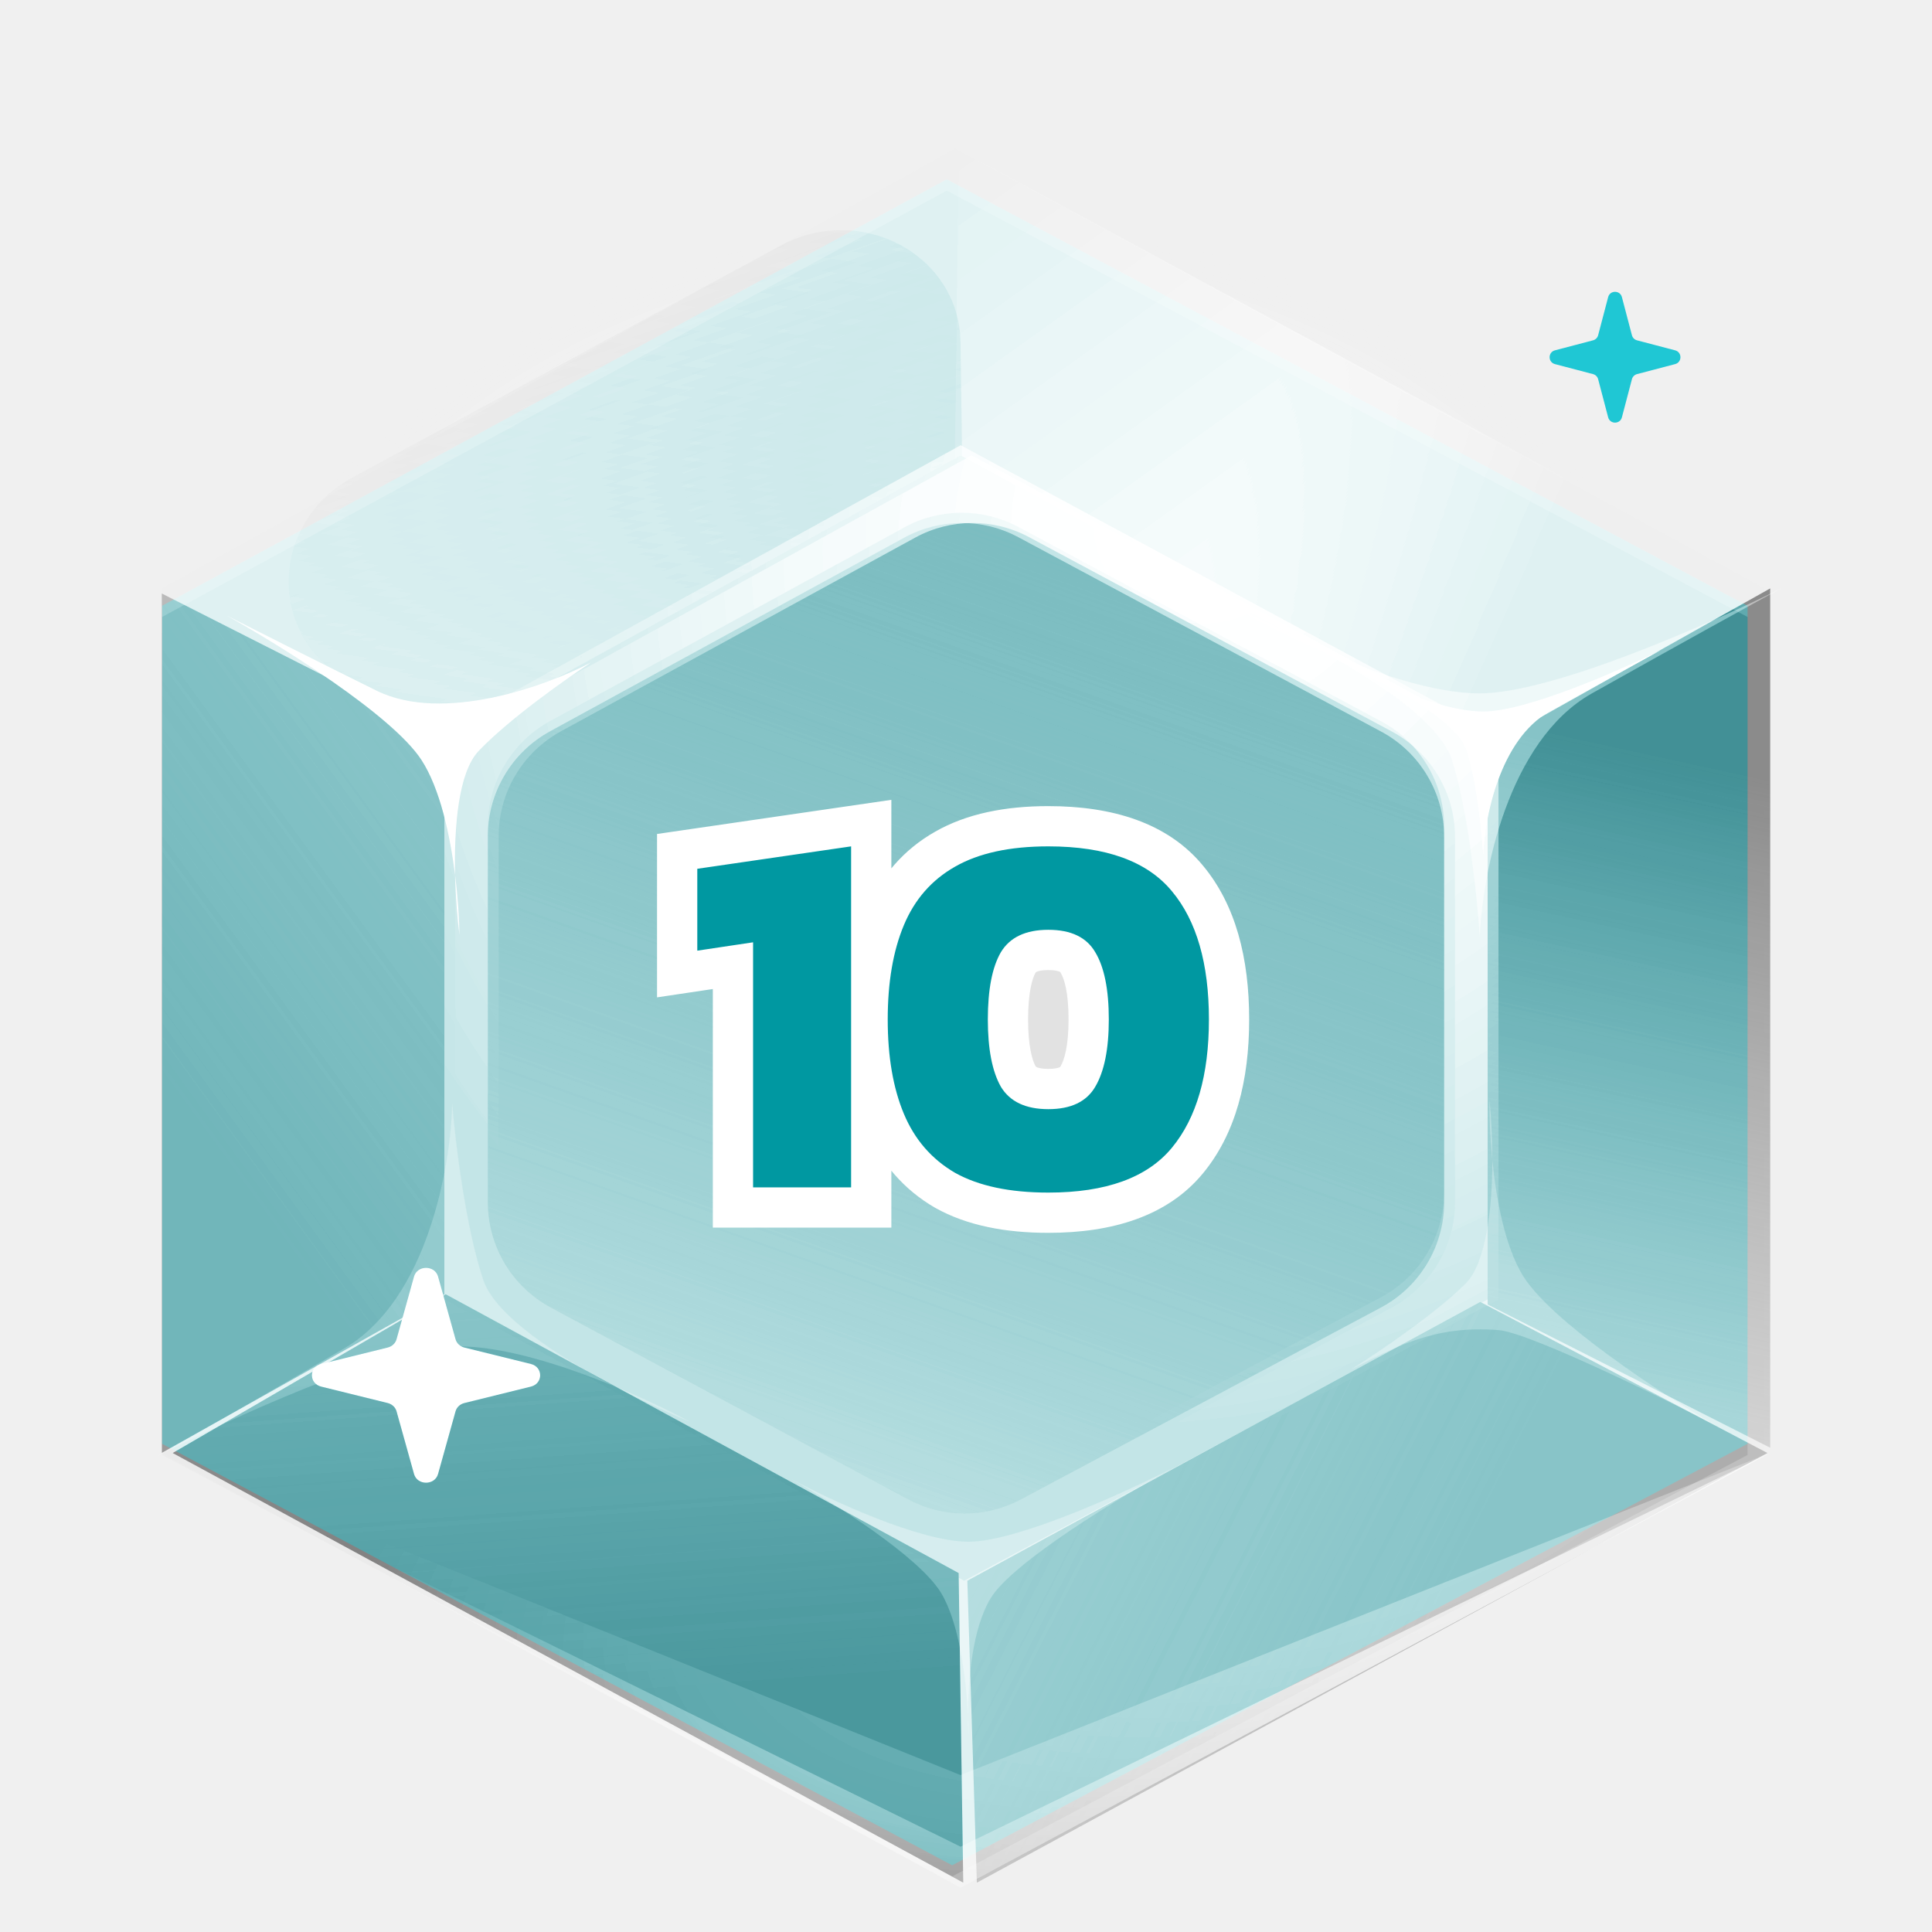
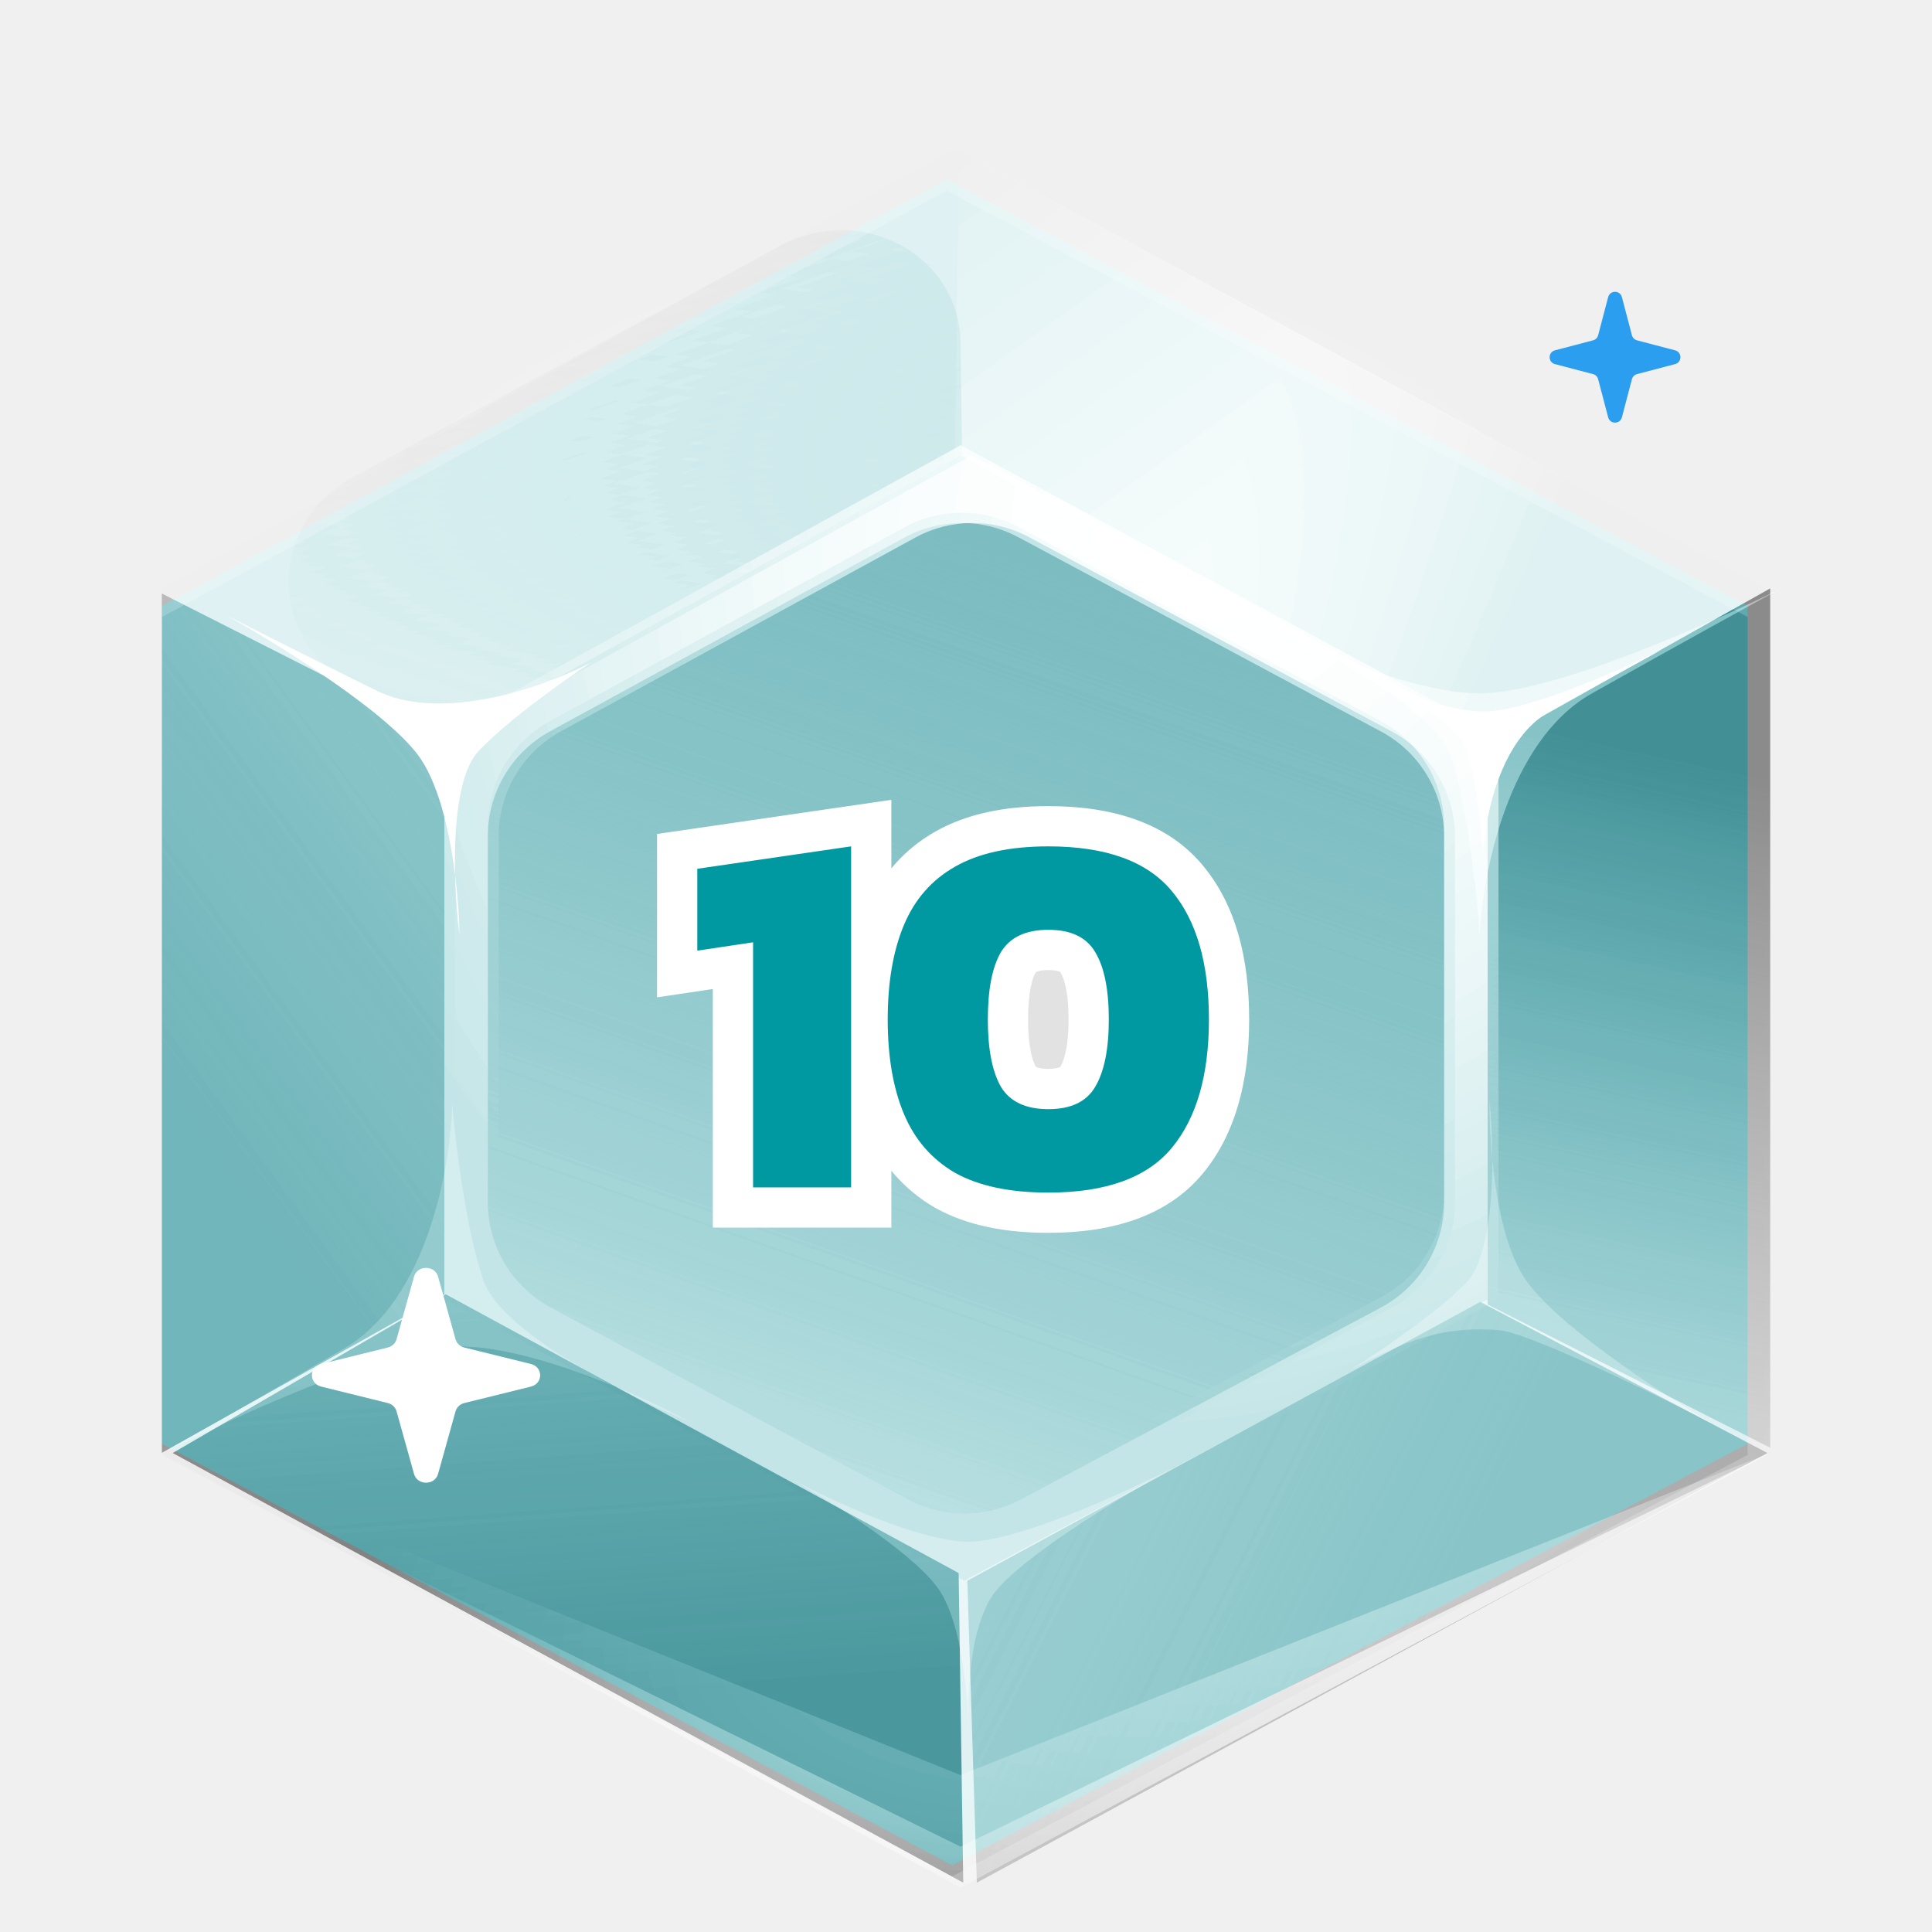
<svg xmlns="http://www.w3.org/2000/svg" width="192" height="192" fill="none" viewBox="0 0 192 192">
  <g clip-path="url(#clip0_2320_340810)">
    <mask id="mask0_2320_340810" width="165" height="107" x="11" y="-14" maskUnits="userSpaceOnUse" style="mask-type:alpha">
      <path fill="#636363" d="M175.993 69.471C176.711 74.068 118.241 91.118 97.324 92.981C89.149 93.69 14.496 73.845 11.652 69.471C8.807 65.097 11.652 -10.276 97.324 -14C175.993 -5.622 175.229 64.814 175.993 69.471Z" />
    </mask>
    <g mask="url(#mask0_2320_340810)">
      <ellipse cx="95.5" cy="82" fill="url(#paint0_radial_2320_340810)" opacity=".5" rx="76.5" ry="61" />
    </g>
    <path fill="#EFEFEF" d="M95.459 187.589L16.08 144.382V58.476L94.919 14.761L175.379 58.476V144.382L95.459 187.589Z" />
    <path fill="url(#paint1_linear_2320_340810)" d="M95.856 146.924L53.879 124.049V78.57L95.57 55.426L138.119 78.57V124.049L95.856 146.924Z" />
    <mask id="mask1_2320_340810" width="81" height="65" x="94" y="14" maskUnits="userSpaceOnUse" style="mask-type:alpha">
      <path fill="url(#paint2_linear_2320_340810)" d="M174.137 57.567L136.337 78.408L94.757 55.025L95.297 14.868L174.137 57.567Z" />
    </mask>
    <g mask="url(#mask1_2320_340810)">
      <path fill="url(#paint3_linear_2320_340810)" fill-rule="evenodd" d="M174.678 57.568L95.298 14.361L15.378 57.568V143.474L95.838 187.189L174.678 143.474V57.568ZM136.878 77.9L94.901 55.026L52.638 77.9V123.38L95.186 146.523L136.878 123.38V77.9Z" clip-rule="evenodd" />
    </g>
    <mask id="mask2_2320_340810" width="68" height="55" x="28" y="22" maskUnits="userSpaceOnUse" style="mask-type:alpha">
      <path fill="url(#paint4_linear_2320_340810)" d="M34.56 67.602L48.104 75.07C51.846 77.133 56.513 77.084 60.323 74.941L89.451 58.561C93.326 56.381 95.703 52.382 95.646 48.134L95.456 34.038C95.339 25.318 85.575 20.08 77.546 24.428L35.063 47.437C26.795 51.915 26.514 63.166 34.56 67.602Z" />
    </mask>
    <g mask="url(#mask2_2320_340810)">
      <path fill="url(#paint5_linear_2320_340810)" fill-rule="evenodd" d="M15.818 64.626C15.818 60.275 18.197 56.272 22.019 54.192L89.538 17.441C93.068 15.519 97.331 15.513 100.867 17.424L168.888 54.198C172.726 56.273 175.118 60.286 175.118 64.649V136.407C175.118 140.761 172.736 144.767 168.909 146.846L100.388 184.075C96.819 186.014 92.507 185.995 88.955 184.026L21.937 146.865C18.161 144.772 15.818 140.794 15.818 136.476V64.626ZM53.618 84.955C53.618 80.606 55.995 76.604 59.814 74.523L89.93 58.112C93.463 56.187 97.731 56.181 101.269 58.096L131.633 74.53C135.468 76.606 137.858 80.617 137.858 84.978V116.317C137.858 120.67 135.478 124.674 131.654 126.753L101.044 143.403C97.473 145.346 93.156 145.327 89.602 143.354L59.732 126.773C55.959 124.678 53.618 120.702 53.618 116.386V84.955Z" clip-rule="evenodd" />
    </g>
    <path fill="#E1E1E1" d="M95.823 157.09L44.159 129.132V73.546L95.472 45.26L147.839 73.546V129.132L95.823 157.09Z" />
    <path fill="url(#paint6_linear_2320_340810)" d="M90.24 149.002L54.743 129.951C50.887 127.882 48.48 123.86 48.48 119.484V83.102C48.48 78.759 50.851 74.762 54.662 72.678L89.876 53.427C93.395 51.503 97.648 51.485 101.184 53.379L137.25 72.699C141.111 74.767 143.52 78.791 143.52 83.171V119.461C143.52 123.849 141.101 127.88 137.228 129.944L101.446 149.018C97.943 150.885 93.739 150.879 90.24 149.002Z" />
    <path fill="url(#paint7_linear_2320_340810)" d="M16.08 144.382V58.984L44.16 73.217V128.624L16.08 144.382Z" />
    <path fill="url(#paint8_linear_2320_340810)" d="M175.921 58.476L175.921 143.874L147.841 129.641L147.841 74.234L175.921 58.476Z" />
    <path fill="url(#paint9_linear_2320_340810)" d="M175.645 144.399L97.079 187.098L96.133 157.09L147.107 129.387L175.645 144.399Z" />
    <path fill="url(#paint10_linear_2320_340810)" d="M95.727 187.098L17.161 144.399L44.295 128.624L95.269 156.327L95.727 187.098Z" />
    <path fill="#fff" d="M43.534 146.482C43.212 147.638 41.468 147.638 41.146 146.482L39.411 140.261C39.298 139.855 38.962 139.538 38.531 139.432L31.921 137.799C30.693 137.495 30.693 135.854 31.921 135.551L38.531 133.918C38.962 133.811 39.298 133.494 39.411 133.089L41.146 126.867C41.468 125.711 43.212 125.711 43.534 126.867L45.269 133.089C45.382 133.494 45.718 133.811 46.149 133.918L52.759 135.551C53.987 135.854 53.987 137.495 52.759 137.799L46.149 139.432C45.718 139.538 45.382 139.855 45.269 140.261L43.534 146.482Z" />
    <g style="mix-blend-mode:overlay">
      <path fill="url(#paint11_radial_2320_340810)" fill-rule="evenodd" d="M45.239 129.132L96.903 157.09L148.918 129.132V73.546L96.551 45.26L45.239 73.546V129.132ZM55.82 129.952L91.318 149.002C94.816 150.88 99.021 150.886 102.524 149.018L138.306 129.945C142.179 127.881 144.598 123.85 144.598 119.461V83.171C144.598 78.792 142.188 74.767 138.328 72.699L102.262 53.379C98.726 51.485 94.473 51.503 90.953 53.427L55.739 72.679C51.928 74.762 49.558 78.76 49.558 83.103V119.484C49.558 123.86 51.964 127.882 55.82 129.952Z" clip-rule="evenodd" />
    </g>
    <g style="mix-blend-mode:overlay">
      <path fill="url(#paint12_radial_2320_340810)" fill-rule="evenodd" d="M44.161 128.116L95.825 156.073L147.841 128.116V72.53L95.474 44.243L44.161 72.53V128.116ZM54.743 128.935L90.24 147.985C93.739 149.863 97.943 149.868 101.446 148.001L137.228 128.928C141.101 126.864 143.52 122.833 143.52 118.444V82.154C143.52 77.775 141.111 73.75 137.25 71.682L101.184 52.362C97.648 50.468 93.395 50.486 89.876 52.41L54.662 71.662C50.851 73.745 48.48 77.742 48.48 82.086V118.467C48.48 122.843 50.887 126.865 54.743 128.935Z" clip-rule="evenodd" />
    </g>
    <g style="mix-blend-mode:soft-light">
      <path fill="url(#paint13_radial_2320_340810)" d="M95.459 187.589L16.08 144.382L95.459 176.406L175.919 144.382L95.459 187.589Z" />
    </g>
    <g style="mix-blend-mode:overlay">
      <path fill="url(#paint14_radial_2320_340810)" d="M95.459 187.589L16.08 144.382L95.459 183.522L175.919 144.382L95.459 187.589Z" />
    </g>
    <g style="mix-blend-mode:soft-light">
      <path fill="#fff" d="M158.199 68.911C149.844 73.607 147.291 86.955 147.058 93.042C146.826 89.346 145.944 80.65 144.273 75.433C143.139 71.893 137.027 67.753 131.329 64.641C128.38 63.363 125.791 62.047 124.08 61.085C126.02 61.924 128.628 63.167 131.329 64.641C136.379 66.831 142.486 68.911 147.058 68.911C154.3 68.911 170.037 61.954 177 58.476C174.215 59.998 166.555 64.215 158.199 68.911Z" />
    </g>
    <g style="mix-blend-mode:soft-light" opacity=".5">
      <path fill="#fff" d="M34.236 133.984C42.505 129.155 44.816 115.768 44.937 109.678C45.236 113.369 46.276 122.05 48.042 127.239C49.24 130.761 55.427 134.802 61.181 137.821C64.152 139.052 66.764 140.326 68.493 141.26C66.537 140.453 63.908 139.252 61.181 137.821C56.092 135.713 49.947 133.732 45.376 133.805C38.135 133.922 22.527 141.131 15.628 144.721C18.385 143.154 25.967 138.814 34.236 133.984Z" />
    </g>
    <g style="mix-blend-mode:overlay">
      <path fill="#fff" d="M37.408 68.633C44.048 71.918 54.4 68.132 58.745 65.828C56.257 67.457 50.537 71.499 47.564 74.632C45.547 76.757 45.112 82.205 45.229 86.983C45.522 89.323 45.643 91.454 45.659 92.9C45.465 91.362 45.285 89.248 45.229 86.983C44.729 82.977 43.726 78.36 41.888 75.53C38.976 71.047 27.79 64.102 22.56 61.19C24.743 62.303 30.769 65.348 37.408 68.633Z" />
    </g>
    <g style="mix-blend-mode:soft-light" opacity=".6">
      <path fill="#fff" d="M148.921 132.182C142.441 131.674 138.652 133.896 134.248 136.1C136.778 134.528 142.6 130.617 145.653 127.554C147.724 125.475 148.298 120.038 148.304 115.259C148.071 112.913 148.005 110.78 148.026 109.334C148.181 110.876 148.306 112.994 148.304 115.259C148.701 119.276 149.585 123.914 151.35 126.785C154.145 131.333 165.15 138.53 170.304 141.56C168.15 140.399 152.292 132.447 148.921 132.182Z" />
    </g>
    <g style="mix-blend-mode:overlay">
      <path fill="#fff" d="M153.993 70.714C149.048 73.476 147.537 81.328 147.399 84.908C147.262 82.734 146.74 77.619 145.751 74.55C145.08 72.468 141.462 70.032 138.09 68.202C136.344 67.45 134.813 66.676 133.8 66.11C134.948 66.604 136.491 67.335 138.09 68.202C141.079 69.49 144.693 70.714 147.399 70.714C151.685 70.714 160.999 66.622 165.12 64.576C163.471 65.471 158.938 67.952 153.993 70.714Z" />
    </g>
    <g style="mix-blend-mode:soft-light" opacity=".6">
      <path fill="#fff" d="M78.719 147.032C82.554 149.094 91.429 153.218 96.25 153.218C101.07 153.218 111.771 148.344 116.519 145.907C111.406 148.719 100.632 155.242 98.441 158.842C96.644 161.794 96.198 166.966 96.196 170.385C96.234 171.13 96.25 171.794 96.25 172.339C96.217 171.8 96.196 171.135 96.196 170.385C96.014 166.772 95.327 161.263 93.51 158.279C91.319 154.68 82.737 149.281 78.719 147.032Z" />
    </g>
    <g style="mix-blend-mode:color-burn" opacity=".5">
      <path fill="#A7A7A7" d="M94.623 186.479L16.109 144.592V61.311L94.089 18.932L173.671 61.311V144.592L94.623 186.479Z" />
    </g>
    <g style="mix-blend-mode:soft-light" opacity=".8">
      <path fill="#14E2F2" d="M94.623 185.37L16.109 143.483V60.202L94.089 17.822L173.671 60.202V143.483L94.623 185.37Z" />
    </g>
-     <path fill="#1FC7D4" d="M161.184 41.472C161 42.176 160 42.176 159.816 41.472L158.821 37.684C158.756 37.437 158.564 37.244 158.316 37.179L154.528 36.184C153.824 36 153.824 35 154.528 34.816L158.316 33.821C158.564 33.756 158.756 33.563 158.821 33.316L159.816 29.528C160 28.824 161 28.824 161.184 29.528L162.179 33.316C162.244 33.563 162.436 33.756 162.684 33.821L166.472 34.816C167.176 35 167.176 36 166.472 36.184L162.684 37.179C162.436 37.244 162.244 37.437 162.179 37.684L161.184 41.472Z" />
+     <path fill="#2C9EF0" d="M161.184 41.472C161 42.176 160 42.176 159.816 41.472L158.821 37.684C158.756 37.437 158.564 37.244 158.316 37.179L154.528 36.184C153.824 36 153.824 35 154.528 34.816L158.316 33.821C158.564 33.756 158.756 33.563 158.821 33.316L159.816 29.528C160 28.824 161 28.824 161.184 29.528L162.179 33.316C162.244 33.563 162.436 33.756 162.684 33.821L166.472 34.816C167.176 35 167.176 36 166.472 36.184L162.684 37.179C162.436 37.244 162.244 37.437 162.179 37.684L161.184 41.472Z" />
  </g>
  <ellipse cx="104" cy="101" fill="#E2E2E2" rx="7" ry="11" />
  <path fill="#fff" d="M74.84 118H70.84V122H74.84V118ZM74.84 93.645H78.84V89.003L74.248 89.689L74.84 93.645ZM69.296 94.475H65.296V99.117L69.887 98.431L69.296 94.475ZM69.296 86.339L68.719 82.381L65.296 82.88V86.339H69.296ZM84.582 84.111H88.582V79.486L84.005 80.153L84.582 84.111ZM84.582 118V122H88.582V118H84.582ZM78.84 118V93.645H70.84V118H78.84ZM74.248 89.689L68.704 90.519L69.887 98.431L75.432 97.602L74.248 89.689ZM73.296 94.475V86.339H65.296V94.475H73.296ZM69.872 90.297L85.159 88.069L84.005 80.153L68.719 82.381L69.872 90.297ZM80.582 84.111V118H88.582V84.111H80.582ZM84.582 114H74.84V122H84.582V114ZM94.906 116.549L92.894 120.006L92.924 120.024L92.954 120.041L94.906 116.549ZM89.828 110.694L86.138 112.239L89.828 110.694ZM89.828 91.936L86.138 90.39L89.828 91.936ZM94.906 86.132L96.879 89.611L96.888 89.606L96.896 89.602L94.906 86.132ZM116.462 88.567L113.378 91.114L113.385 91.123L113.392 91.132L116.462 88.567ZM116.462 114.062L119.547 116.608L116.462 114.062ZM108.845 107.999L105.401 105.964L105.394 105.976L105.387 105.989L108.845 107.999ZM108.845 94.63L105.387 96.641L105.404 96.67L105.422 96.7L108.845 94.63ZM99.466 94.63L96.043 92.56L96.025 92.59L96.008 92.62L99.466 94.63ZM99.466 107.999L95.988 109.975L96.015 110.022L96.043 110.069L99.466 107.999ZM104.181 114.518C100.757 114.518 98.41 113.925 96.857 113.057L92.954 120.041C96.1 121.799 99.937 122.518 104.181 122.518V114.518ZM96.918 113.092C95.383 112.199 94.264 110.932 93.517 109.148L86.138 112.239C87.533 115.568 89.799 118.205 92.894 120.006L96.918 113.092ZM93.517 109.148C92.707 107.215 92.221 104.648 92.221 101.315H84.221C84.221 105.374 84.806 109.06 86.138 112.239L93.517 109.148ZM92.221 101.315C92.221 97.981 92.707 95.414 93.517 93.481L86.138 90.39C84.806 93.57 84.221 97.255 84.221 101.315H92.221ZM93.517 93.481C94.261 91.705 95.369 90.468 96.879 89.611L92.932 82.653C89.814 84.421 87.536 87.053 86.138 90.39L93.517 93.481ZM96.896 89.602C98.439 88.717 100.77 88.111 104.181 88.111V80.111C99.923 80.111 96.071 80.852 92.916 82.662L96.896 89.602ZM104.181 88.111C109.318 88.111 111.997 89.441 113.378 91.114L119.547 86.021C116.022 81.752 110.513 80.111 104.181 80.111V88.111ZM113.392 91.132C115.023 93.084 116.141 96.275 116.141 101.315H124.141C124.141 95.23 122.807 89.923 119.532 86.003L113.392 91.132ZM116.141 101.315C116.141 106.308 115.028 109.516 113.378 111.515L119.547 116.608C122.802 112.666 124.141 107.376 124.141 101.315H116.141ZM113.378 111.515C111.997 113.188 109.318 114.518 104.181 114.518V122.518C110.513 122.518 116.022 120.877 119.547 116.608L113.378 111.515ZM104.181 114.227C107.351 114.227 110.503 113.106 112.303 110.01L105.387 105.989C105.363 106.03 105.352 106.037 105.357 106.032C105.362 106.028 105.353 106.039 105.307 106.061C105.206 106.109 104.881 106.227 104.181 106.227V114.227ZM112.289 110.034C113.718 107.615 114.192 104.545 114.192 101.315H106.192C106.192 103.957 105.768 105.344 105.401 105.964L112.289 110.034ZM114.192 101.315C114.192 98.071 113.725 94.971 112.268 92.56L105.422 96.7C105.761 97.26 106.192 98.616 106.192 101.315H114.192ZM112.303 92.62C110.503 89.523 107.351 88.402 104.181 88.402V96.402C104.881 96.402 105.206 96.52 105.307 96.568C105.353 96.59 105.362 96.602 105.357 96.597C105.352 96.592 105.363 96.6 105.387 96.641L112.303 92.62ZM104.181 88.402C101.005 88.402 97.879 89.524 96.043 92.56L102.889 96.7C102.93 96.631 102.951 96.611 103.027 96.575C103.147 96.519 103.484 96.402 104.181 96.402V88.402ZM96.008 92.62C94.616 95.013 94.17 98.087 94.17 101.315H102.17C102.17 98.6 102.588 97.218 102.924 96.641L96.008 92.62ZM94.17 101.315C94.17 104.528 94.623 107.573 95.988 109.975L102.944 106.023C102.581 105.386 102.17 103.974 102.17 101.315H94.17ZM96.043 110.069C97.879 113.105 101.005 114.227 104.181 114.227V106.227C103.484 106.227 103.147 106.11 103.027 106.054C102.951 106.018 102.93 105.998 102.889 105.929L96.043 110.069Z" />
  <path fill="#0098A1" d="M74.84 118V93.645L69.296 94.475V86.339L84.582 84.111V118H74.84ZM104.181 118.518C100.347 118.518 97.255 117.862 94.906 116.549C92.591 115.202 90.898 113.25 89.828 110.694C88.757 108.137 88.221 105.011 88.221 101.315C88.221 97.618 88.757 94.492 89.828 91.936C90.898 89.379 92.591 87.445 94.906 86.132C97.255 84.784 100.347 84.111 104.181 84.111C109.916 84.111 114.009 85.596 116.462 88.567C118.915 91.504 120.141 95.753 120.141 101.315C120.141 106.842 118.915 111.091 116.462 114.062C114.009 117.033 109.916 118.518 104.181 118.518ZM104.181 110.227C106.427 110.227 107.981 109.485 108.845 107.999C109.743 106.479 110.192 104.251 110.192 101.315C110.192 98.344 109.743 96.115 108.845 94.63C107.981 93.144 106.427 92.402 104.181 92.402C101.936 92.402 100.364 93.144 99.466 94.63C98.602 96.115 98.17 98.344 98.17 101.315C98.17 104.251 98.602 106.479 99.466 107.999C100.364 109.485 101.936 110.227 104.181 110.227Z" />
  <defs>
    <radialGradient id="paint0_radial_2320_340810" cx="0" cy="0" r="1" gradientTransform="translate(95.4875 81.9724) rotate(-90) scale(60.9724 76.4654)" gradientUnits="userSpaceOnUse">
      <stop stop-color="#E0E0E0" />
      <stop offset="1" stop-color="#fff" stop-opacity="0" />
    </radialGradient>
    <linearGradient id="paint1_linear_2320_340810" x1="128.468" x2="92.975" y1="55.744" y2="154.155" gradientUnits="userSpaceOnUse">
      <stop stop-color="#B6B6B6" />
      <stop offset="1" stop-color="#8E8E8E" stop-opacity="0" />
    </linearGradient>
    <linearGradient id="paint2_linear_2320_340810" x1="153.082" x2="97.948" y1="55.424" y2="30.807" gradientUnits="userSpaceOnUse">
      <stop stop-color="#fff" stop-opacity="0" />
      <stop offset=".513" stop-color="#fff" />
      <stop offset="1" stop-color="#fff" />
    </linearGradient>
    <linearGradient id="paint3_linear_2320_340810" x1="55.815" x2="135.487" y1="42.699" y2="154.056" gradientUnits="userSpaceOnUse">
      <stop stop-color="#fff" stop-opacity="0" />
      <stop offset=".513" stop-color="#fff" />
      <stop offset="1" stop-color="#fff" />
    </linearGradient>
    <linearGradient id="paint4_linear_2320_340810" x1="61.716" x2="50.043" y1="-2.757" y2="80.778" gradientUnits="userSpaceOnUse">
      <stop stop-color="#FD9B13" />
      <stop offset="1" stop-color="#FD9B13" stop-opacity="0" />
    </linearGradient>
    <linearGradient id="paint5_linear_2320_340810" x1="156.868" x2="92.142" y1="184.927" y2="1.751" gradientUnits="userSpaceOnUse">
      <stop stop-color="#B6B6B6" />
      <stop offset="1" stop-color="#8E8E8E" stop-opacity="0" />
    </linearGradient>
    <linearGradient id="paint6_linear_2320_340810" x1="132.632" x2="93.659" y1="50.696" y2="160.422" gradientUnits="userSpaceOnUse">
      <stop stop-color="#B6B6B6" />
      <stop offset="1" stop-color="#8E8E8E" stop-opacity="0" />
    </linearGradient>
    <linearGradient id="paint7_linear_2320_340810" x1="1.425" x2="189.352" y1="86.905" y2="-49.988" gradientUnits="userSpaceOnUse">
      <stop stop-color="#AFAFAF" />
      <stop offset="1" stop-color="#CECECE" stop-opacity="0" />
    </linearGradient>
    <linearGradient id="paint8_linear_2320_340810" x1="170.521" x2="147.9" y1="76.267" y2="180.057" gradientUnits="userSpaceOnUse">
      <stop stop-color="#8B8B8B" />
      <stop offset="1" stop-color="#B7B7B7" stop-opacity="0" />
    </linearGradient>
    <linearGradient id="paint9_linear_2320_340810" x1="130.094" x2="-78.916" y1="185.084" y2="78.886" gradientUnits="userSpaceOnUse">
      <stop stop-color="#BEBEBE" />
      <stop offset="1" stop-color="#CECECE" stop-opacity="0" />
    </linearGradient>
    <linearGradient id="paint10_linear_2320_340810" x1="35.521" x2="19.241" y1="170.306" y2="-52.489" gradientUnits="userSpaceOnUse">
      <stop stop-color="#929292" />
      <stop offset="1" stop-color="#CECECE" stop-opacity="0" />
    </linearGradient>
    <radialGradient id="paint11_radial_2320_340810" cx="0" cy="0" r="1" gradientTransform="translate(120.838 51.3596) rotate(131.437) scale(96.2826 84.8126)" gradientUnits="userSpaceOnUse">
      <stop stop-color="#fff" />
      <stop offset="1" stop-color="#fff" stop-opacity="0" />
    </radialGradient>
    <radialGradient id="paint12_radial_2320_340810" cx="0" cy="0" r="1" gradientTransform="translate(119.761 50.343) rotate(131.437) scale(96.2826 84.8126)" gradientUnits="userSpaceOnUse">
      <stop stop-color="#fff" />
      <stop offset="1" stop-color="#fff" stop-opacity="0" />
    </radialGradient>
    <radialGradient id="paint13_radial_2320_340810" cx="0" cy="0" r="1" gradientTransform="translate(132.629 146.739) rotate(164.151) scale(102.117 47.632)" gradientUnits="userSpaceOnUse">
      <stop stop-color="#fff" />
      <stop offset="1" stop-color="#fff" stop-opacity="0" />
    </radialGradient>
    <radialGradient id="paint14_radial_2320_340810" cx="0" cy="0" r="1" gradientTransform="translate(132.629 146.739) rotate(164.151) scale(102.117 47.632)" gradientUnits="userSpaceOnUse">
      <stop stop-color="#fff" />
      <stop offset="1" stop-color="#fff" stop-opacity="0" />
    </radialGradient>
    <clipPath id="clip0_2320_340810">
      <rect width="192" height="192" fill="#fff" />
    </clipPath>
  </defs>
</svg>
